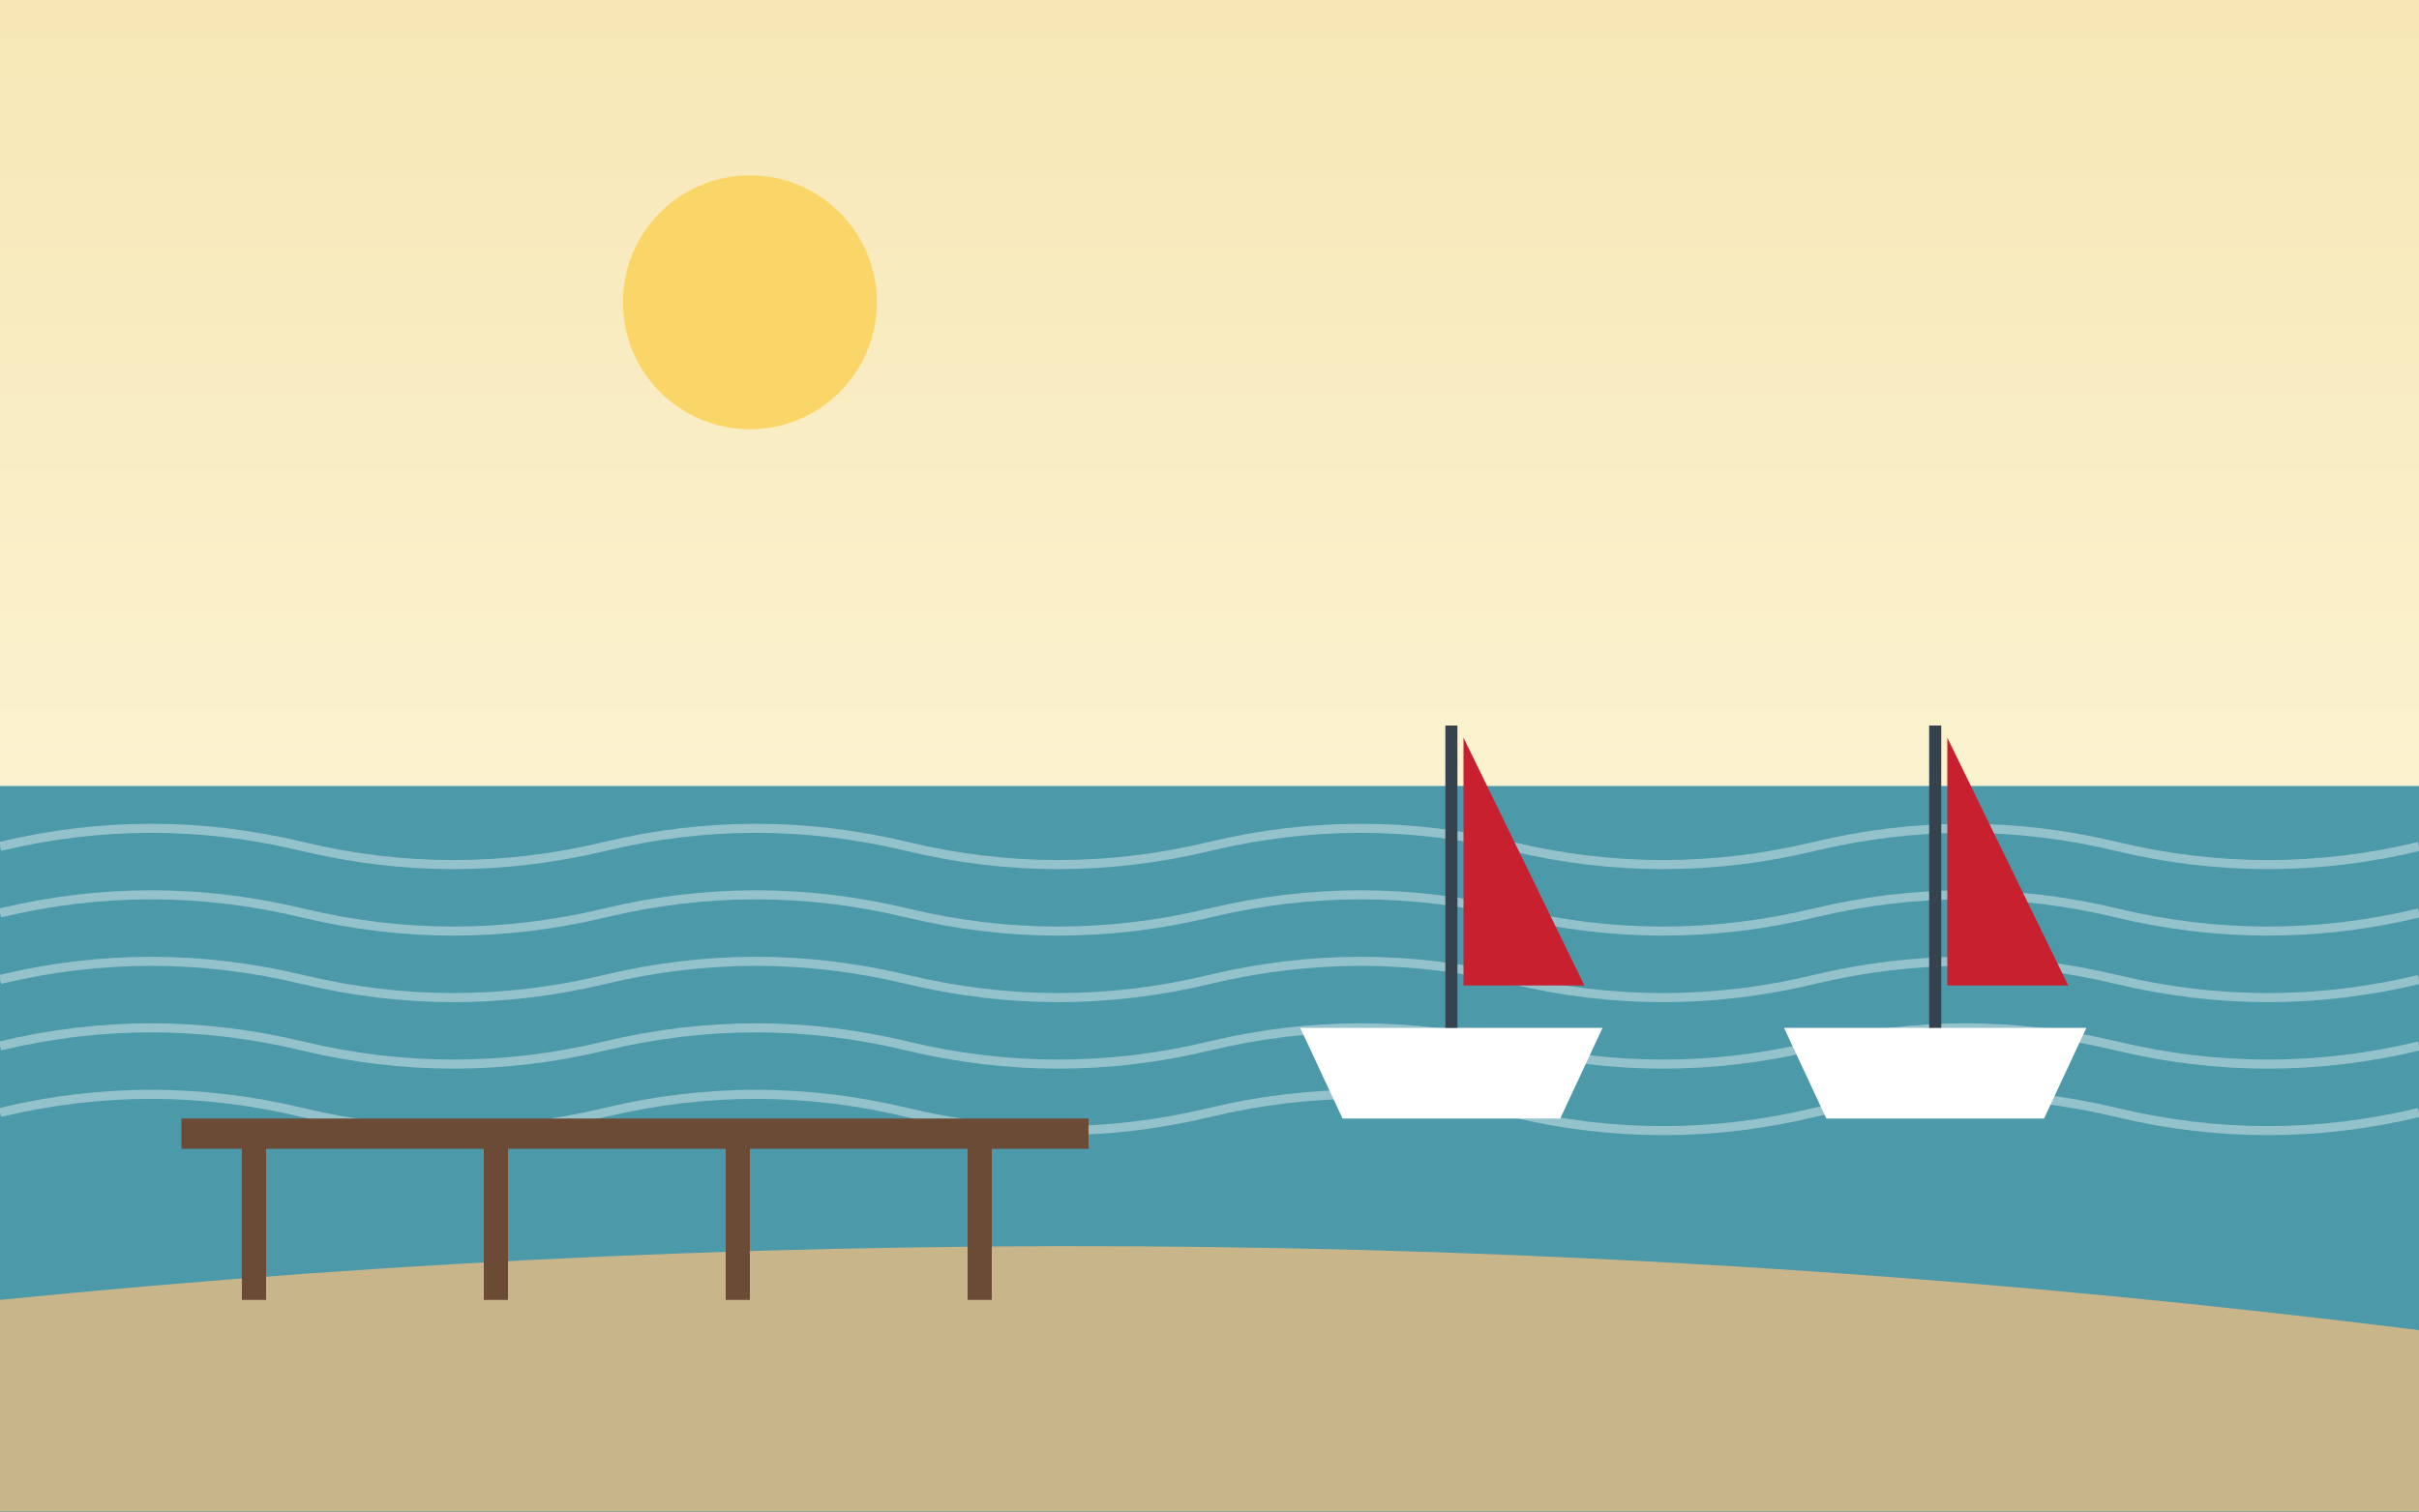
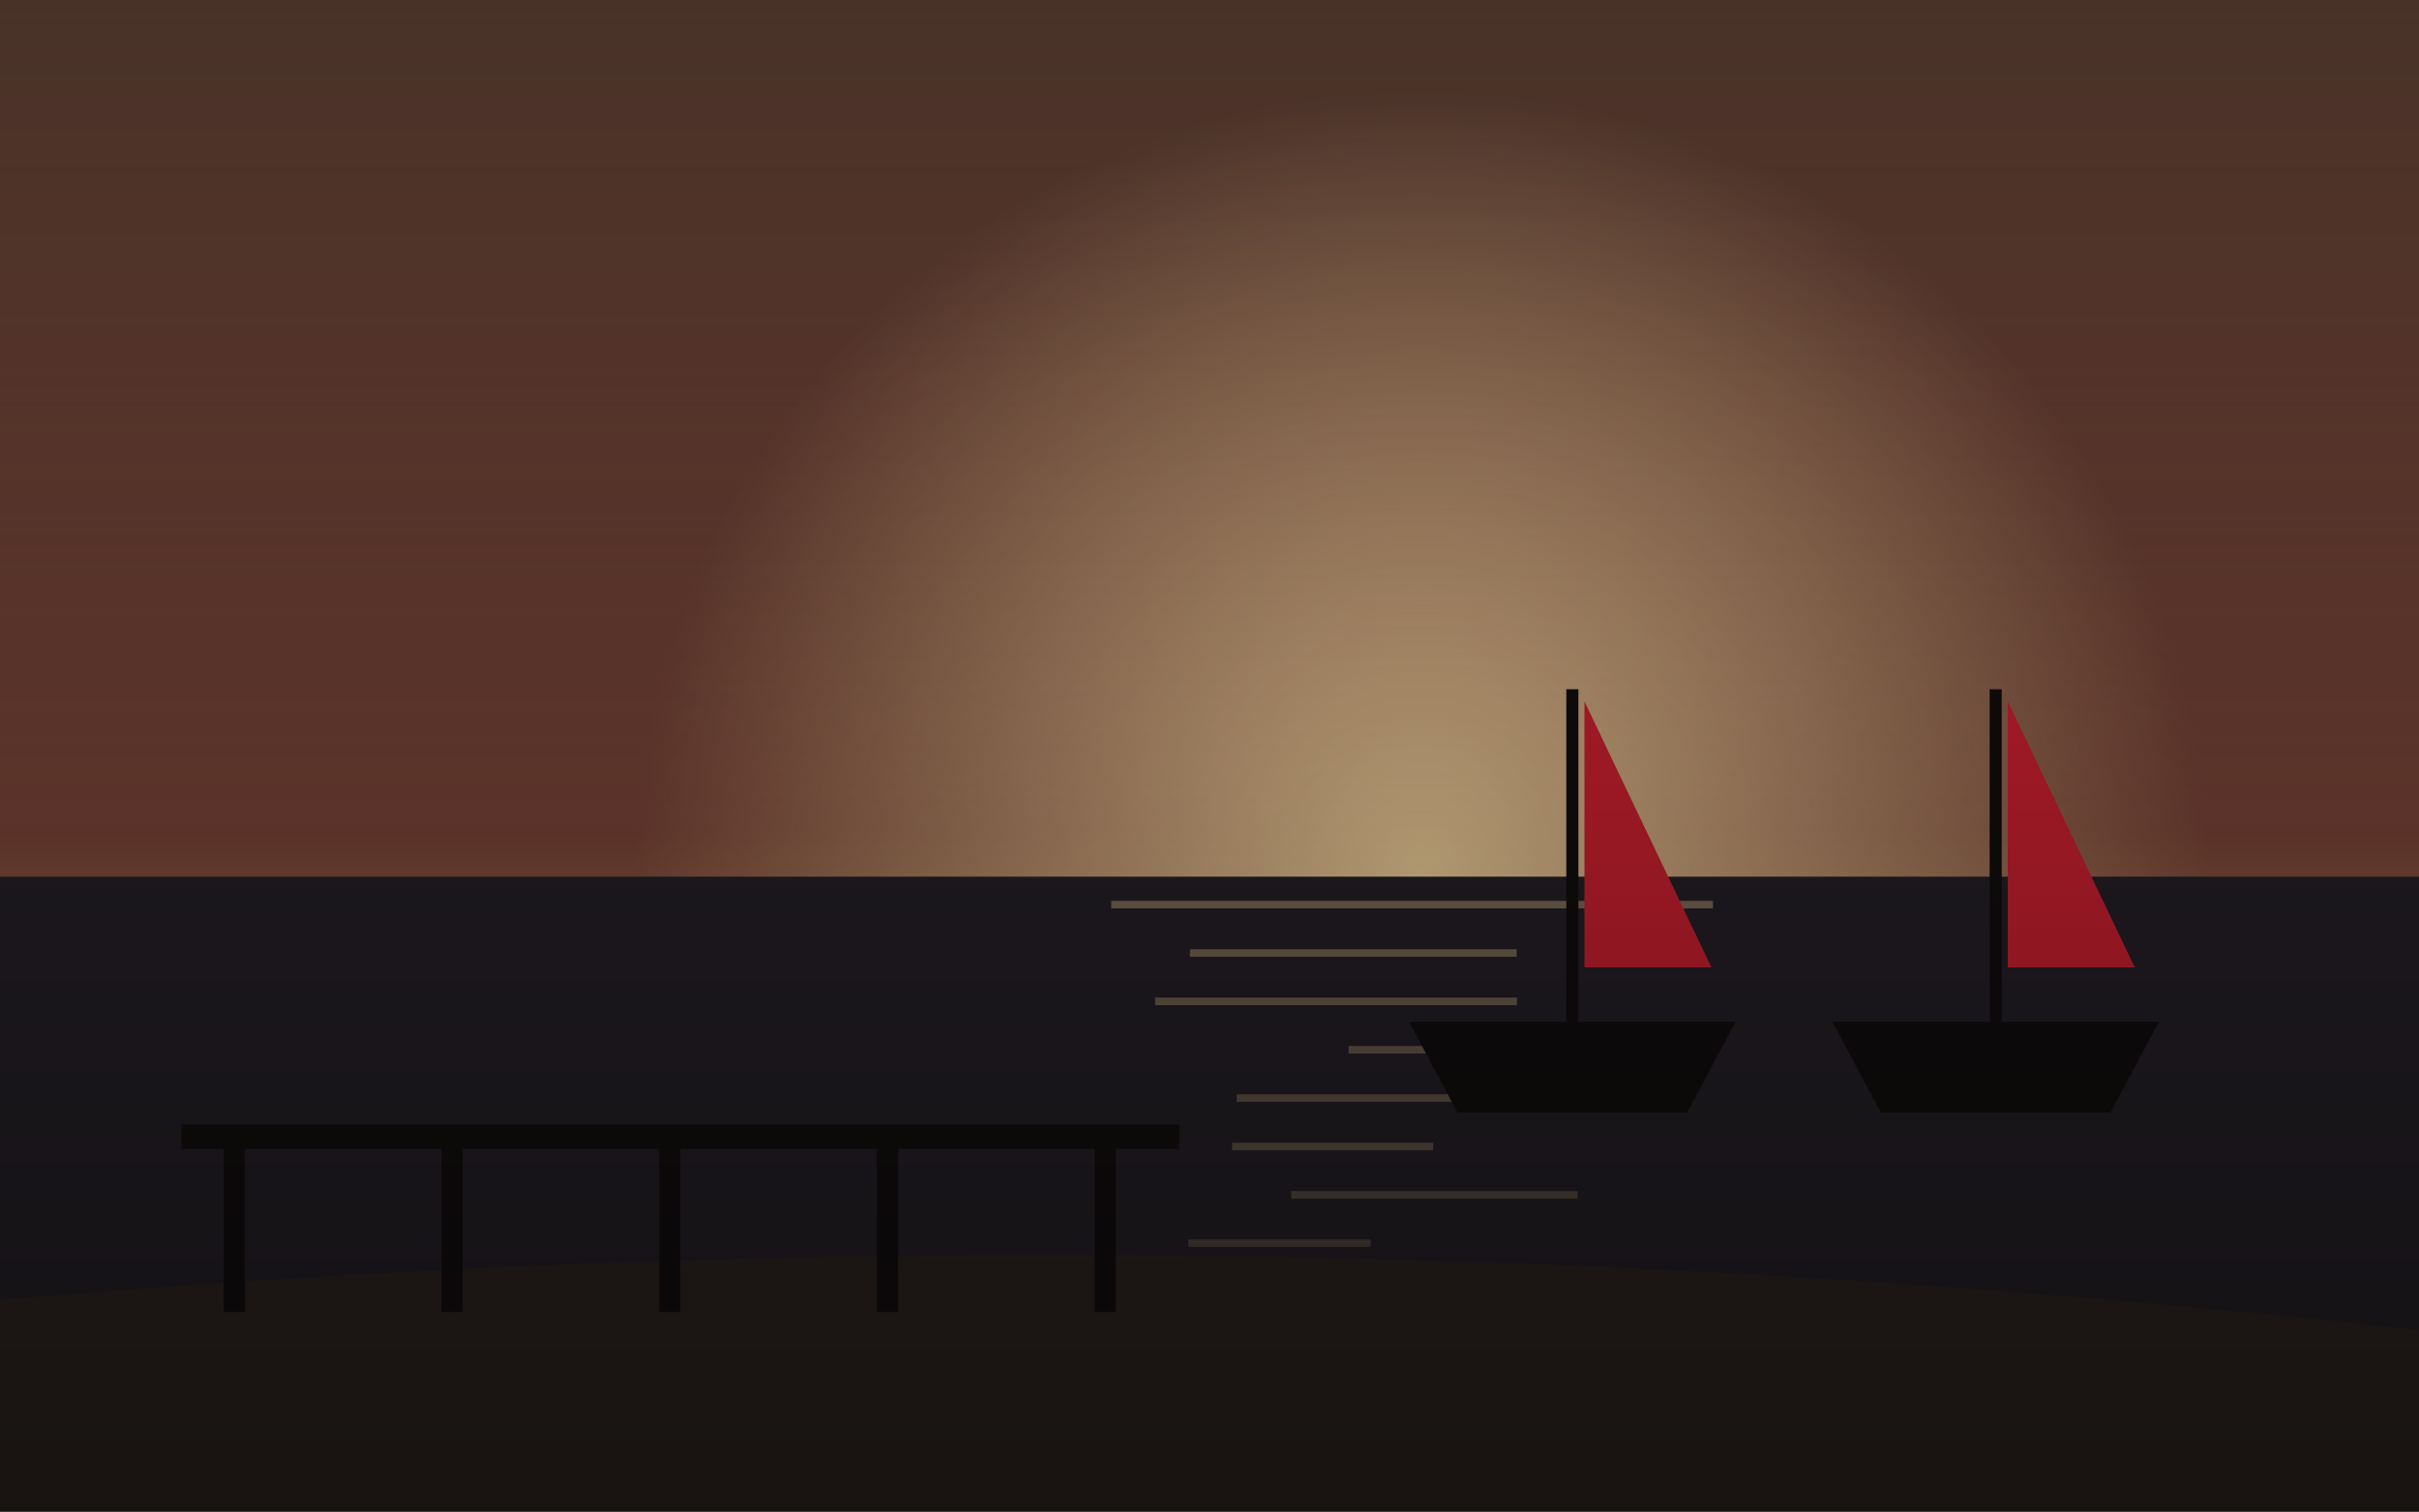
<svg xmlns="http://www.w3.org/2000/svg" viewBox="0 0 800 500" role="img" aria-label="Illustration of Somers Point, NJ">
  <defs>
    <linearGradient id="s" x1="0" y1="0" x2="0" y2="1">
-       <stop offset="0" stop-color="hsl(45,80%,84%)" />
-       <stop offset="1" stop-color="hsl(55,95%,95%)" />
+       <stop offset="0" stop-color="hsl(18,28%,22%)" />
+       <stop offset=".55" stop-color="hsl(12,38%,34%)" />
+       <stop offset="1" stop-color="hsl(43,88%,72%)" />
+     </linearGradient>
+     <radialGradient id="g" cx="470" cy="290" r="260" gradientUnits="userSpaceOnUse">
+       <stop offset="0" stop-color="#ffe3a8" stop-opacity=".85" />
+       <stop offset="1" stop-color="#ffe3a8" stop-opacity="0" />
+     </radialGradient>
+     <linearGradient id="v" x1="0" y1="0" x2="0" y2="1">
+       <stop offset="0" stop-color="#000" stop-opacity="0" />
+       <stop offset="1" stop-color="#000" stop-opacity=".45" />
    </linearGradient>
  </defs>
  <rect width="800" height="500" fill="url(#s)" />
-   <circle cx="248" cy="100" r="42" fill="#fbd45f" opacity=".9" />
-   <rect y="260" width="800" height="260" fill="hsl(190,38%,48%)" />
-   <path d="M0 280 q50 -12 100 0 t100 0 t100 0 t100 0 t100 0 t100 0 t100 0 t100 0" fill="none" stroke="#fff" stroke-opacity=".4" stroke-width="3" />
-   <path d="M0 302 q50 -12 100 0 t100 0 t100 0 t100 0 t100 0 t100 0 t100 0 t100 0" fill="none" stroke="#fff" stroke-opacity=".4" stroke-width="3" />
-   <path d="M0 324 q50 -12 100 0 t100 0 t100 0 t100 0 t100 0 t100 0 t100 0 t100 0" fill="none" stroke="#fff" stroke-opacity=".4" stroke-width="3" />
-   <path d="M0 346 q50 -12 100 0 t100 0 t100 0 t100 0 t100 0 t100 0 t100 0 t100 0" fill="none" stroke="#fff" stroke-opacity=".4" stroke-width="3" />
-   <path d="M0 368 q50 -12 100 0 t100 0 t100 0 t100 0 t100 0 t100 0 t100 0 t100 0" fill="none" stroke="#fff" stroke-opacity=".4" stroke-width="3" />
-   <path d="M0 430 Q400 390 800 440 V500 H0Z" fill="#c9b58a" />
-   <rect x="60" y="370" width="300" height="10" fill="#6b4a36" />
-   <rect x="80" y="375" width="8" height="55" fill="#6b4a36" />
-   <rect x="160" y="375" width="8" height="55" fill="#6b4a36" />
-   <rect x="240" y="375" width="8" height="55" fill="#6b4a36" />
-   <rect x="320" y="375" width="8" height="55" fill="#6b4a36" />
-   <path d="M430 340 H530 L516 370 H444Z" fill="#fff" />
-   <rect x="478" y="240" width="4" height="100" fill="#37424f" />
-   <path d="M484 244 L524 326 H484Z" fill="#c8202f" />
-   <path d="M590 340 H690 L676 370 H604Z" fill="#fff" />
-   <rect x="638" y="240" width="4" height="100" fill="#37424f" />
-   <path d="M644 244 L684 326 H644Z" fill="#c8202f" />
+   <rect width="800" height="500" fill="url(#g)" />
+   <rect y="290" width="800" height="210" fill="#241f26" />
+   <rect x="367.5" y="298" width="199.0" height="2.5" fill="#ffd89a" opacity="0.4" />
+   <rect x="393.5" y="314" width="108.1" height="2.5" fill="#ffd89a" opacity="0.37" />
+   <rect x="382.0" y="330" width="119.68" height="2.5" fill="#ffd89a" opacity="0.34" />
+   <rect x="446.0" y="346" width="63.96" height="2.5" fill="#ffd89a" opacity="0.31" />
+   <rect x="409.0" y="362" width="144.4" height="2.5" fill="#ffd89a" opacity="0.28" />
+   <rect x="407.5" y="378" width="66.5" height="2.5" fill="#ffd89a" opacity="0.25" />
+   <rect x="427.0" y="394" width="94.72" height="2.5" fill="#ffd89a" opacity="0.22" />
+   <rect x="393.0" y="410" width="60.32" height="2.5" fill="#ffd89a" opacity="0.19" />
+   <rect x="343.5" y="426" width="100.36" height="2.5" fill="#ffd89a" opacity="0.16" />
+   <path d="M0 430 Q400 396 800 440 V500 H0Z" fill="#2c2420" />
+   <rect x="60" y="372" width="330" height="8" fill="#120d0e" />
+   <rect x="74" y="376" width="7" height="58" fill="#120d0e" />
+   <rect x="146" y="376" width="7" height="58" fill="#120d0e" />
+   <rect x="218" y="376" width="7" height="58" fill="#120d0e" />
+   <rect x="290" y="376" width="7" height="58" fill="#120d0e" />
+   <rect x="362" y="376" width="7" height="58" fill="#120d0e" />
+   <path d="M466 338 H574 L558 368 H482Z" fill="#120d0e" />
+   <rect x="518" y="228" width="4" height="110" fill="#120d0e" />
+   <path d="M524 232 L566 320 H524Z" fill="#c8202f" />
+   <path d="M606 338 H714 L698 368 H622Z" fill="#120d0e" />
+   <rect x="658" y="228" width="4" height="110" fill="#120d0e" />
+   <path d="M664 232 L706 320 H664Z" fill="#c8202f" />
+   <rect width="800" height="500" fill="url(#v)" />
</svg>
